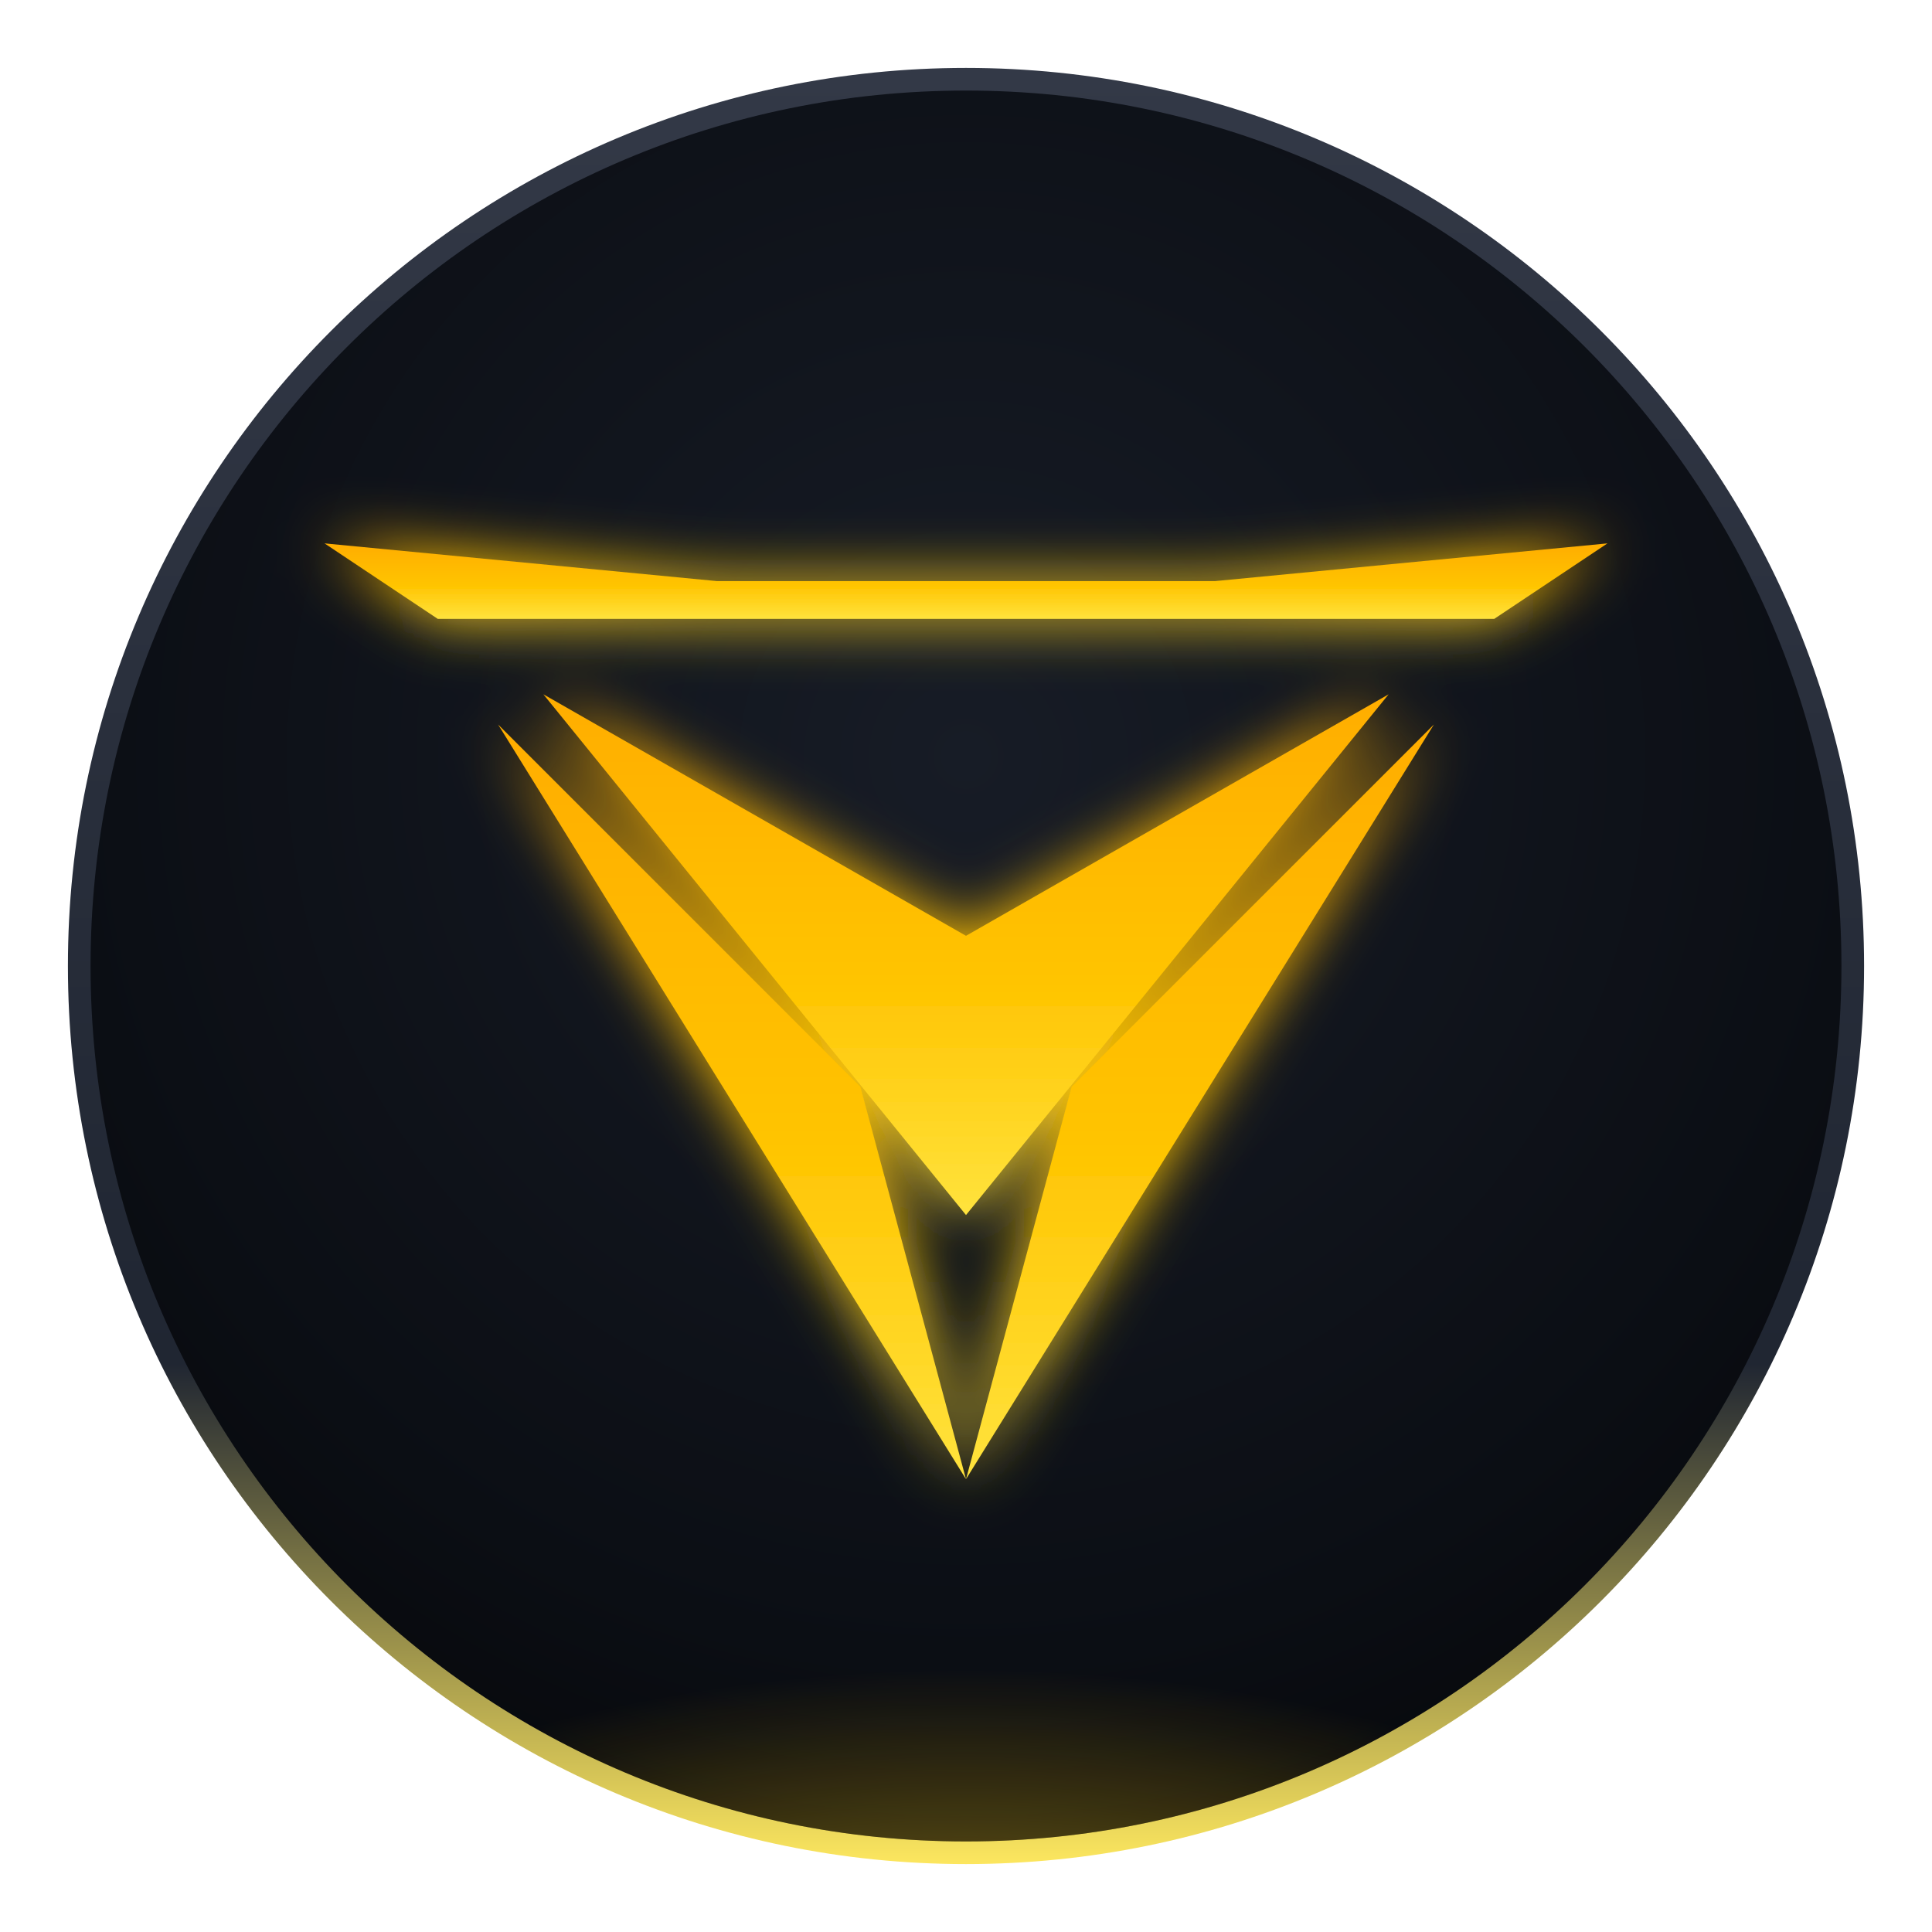
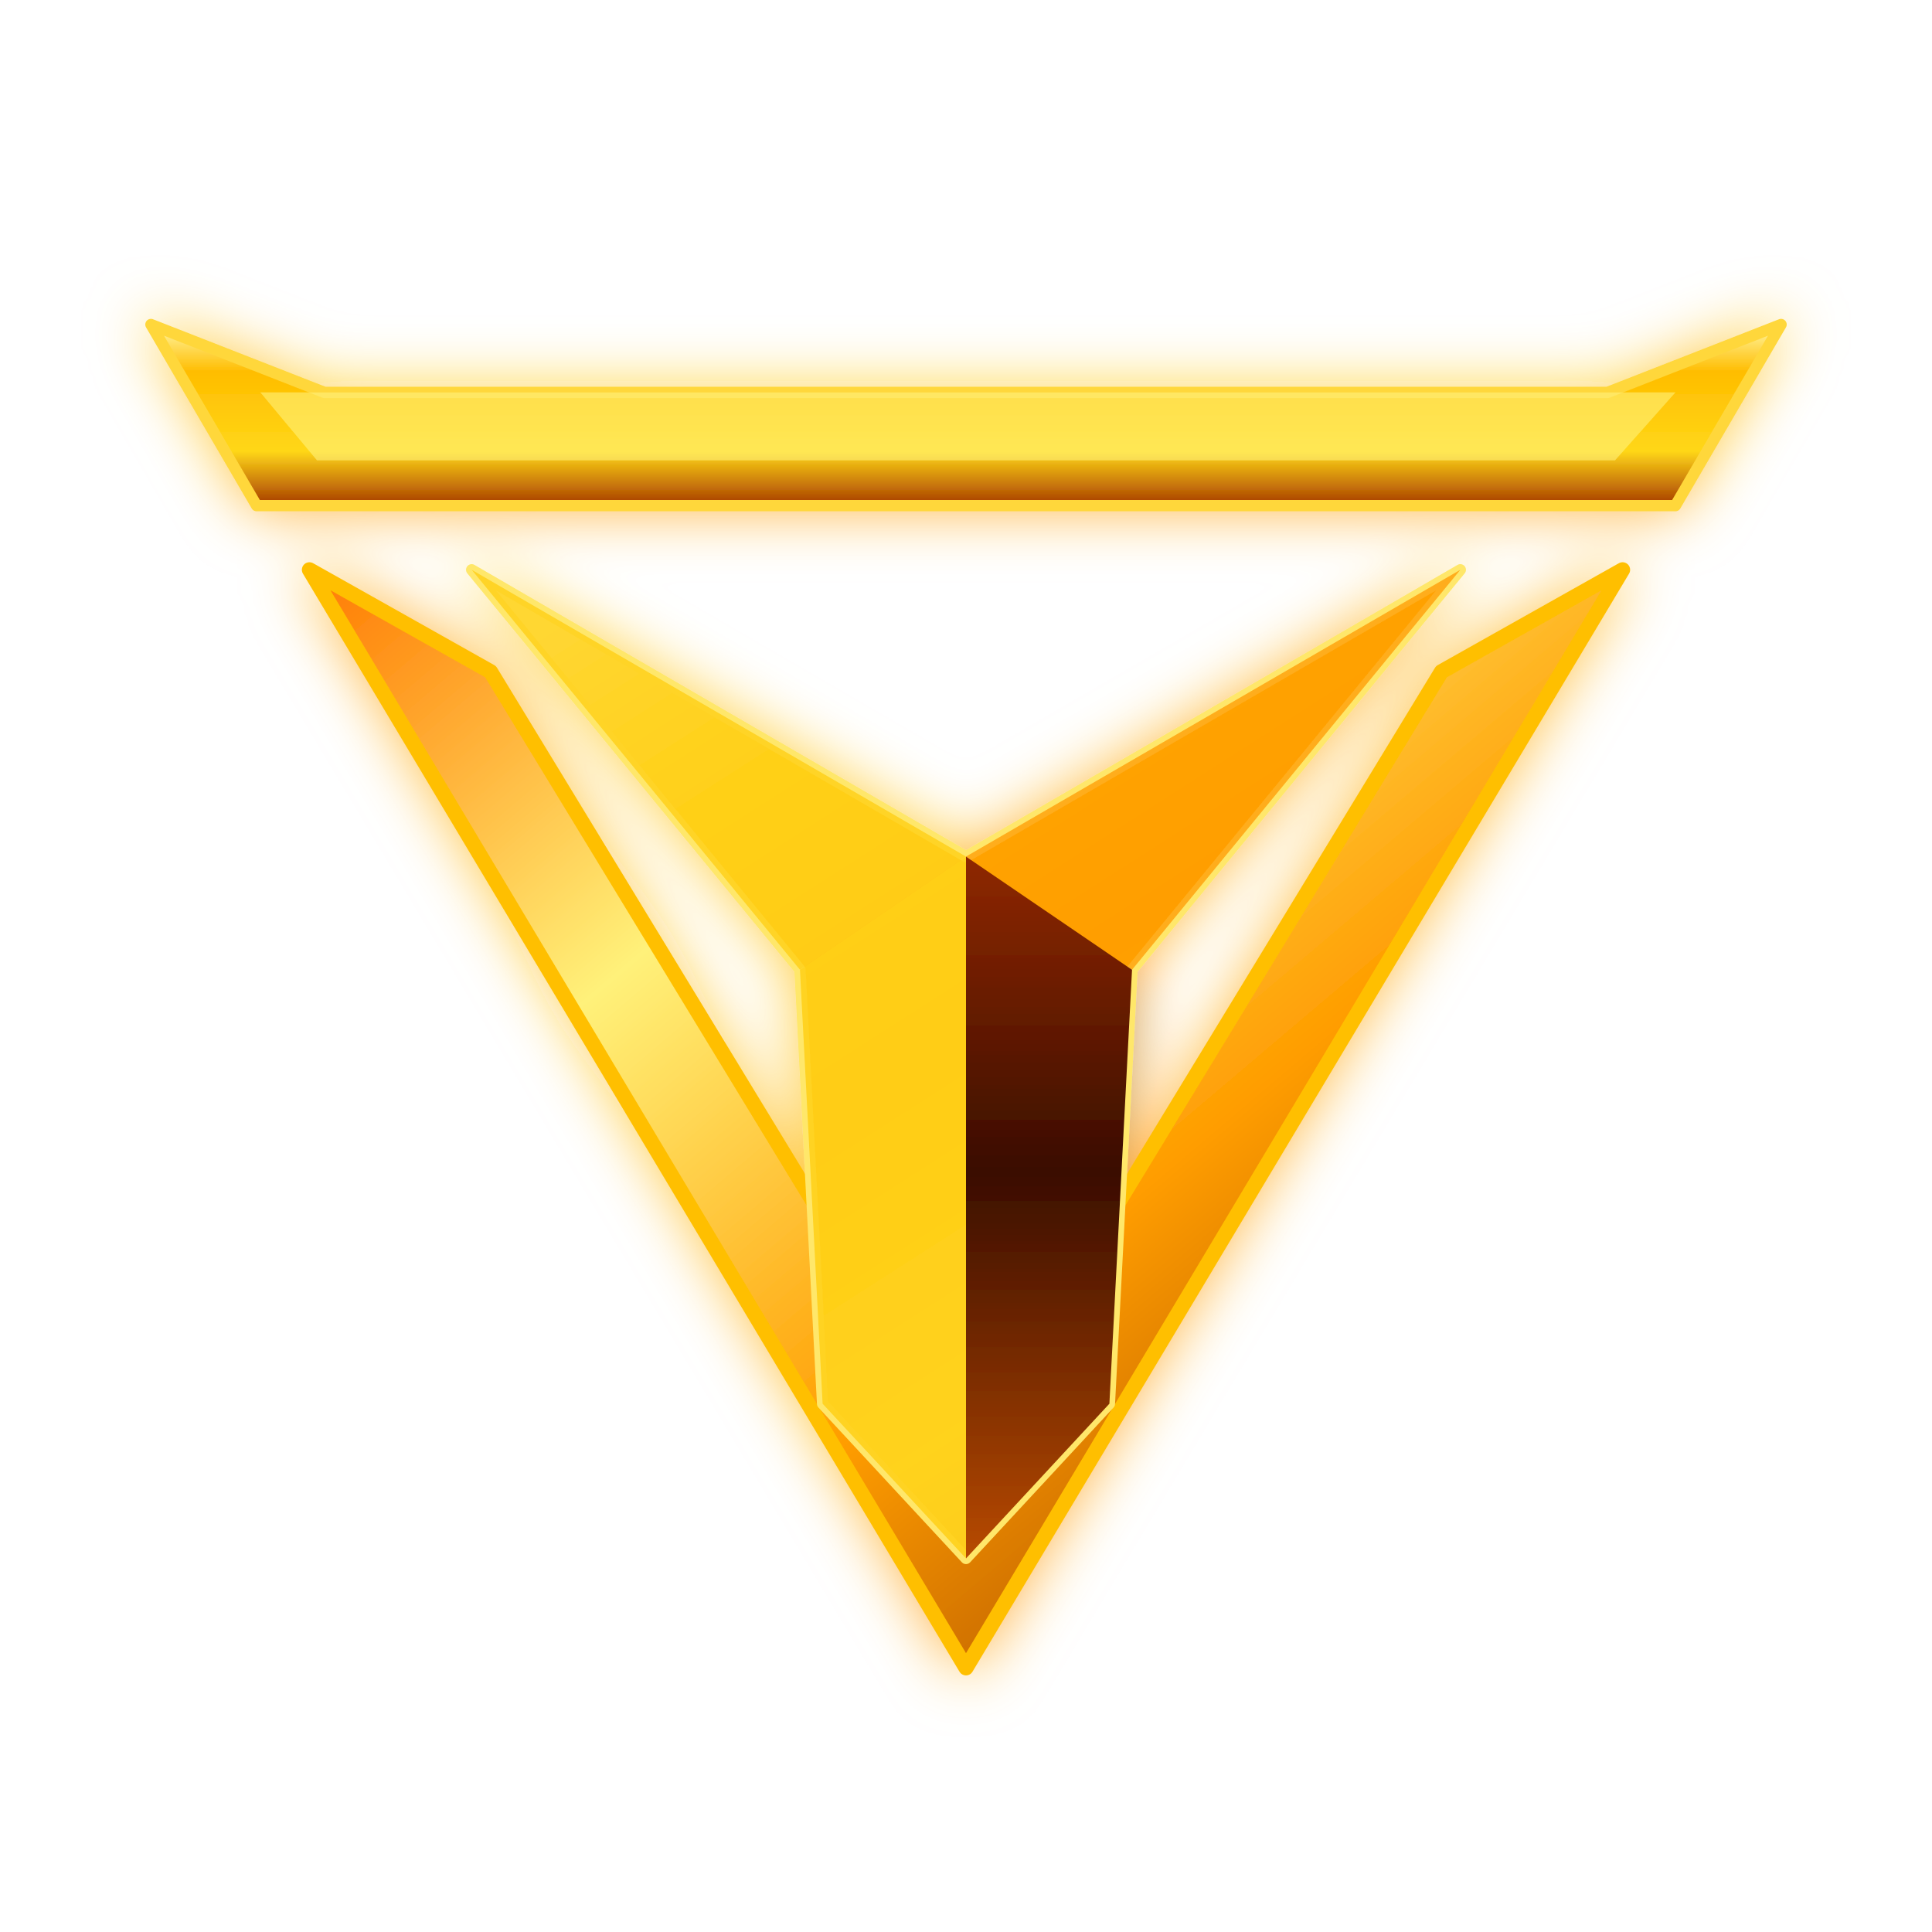
- <svg xmlns="http://www.w3.org/2000/svg" viewBox="0 0 256 256" role="img" aria-labelledby="title desc">
+ <svg xmlns="http://www.w3.org/2000/svg" viewBox="0 0 512 512" role="img" aria-labelledby="title desc">
  <defs>
-     <radialGradient id="surface" cx="50%" cy="38%" r="72%">
-       <stop offset="0" stop-color="#171c26" />
-       <stop offset="0.72" stop-color="#0b0e14" />
-       <stop offset="1" stop-color="#050608" />
-     </radialGradient>
-     <linearGradient id="rim" x1="50%" y1="0" x2="50%" y2="100%">
-       <stop offset="0" stop-color="#333947" />
-       <stop offset="0.72" stop-color="#202632" />
-       <stop offset="1" stop-color="#ffe95f" />
+     <linearGradient id="gold-face" x1=".18" y1="0" x2=".82" y2="1">
+       <stop offset="0" stop-color="#fff7a8" />
+       <stop offset=".18" stop-color="#ffd51f" />
+       <stop offset=".48" stop-color="#ffad00" />
+       <stop offset=".76" stop-color="#ffe735" />
+       <stop offset="1" stop-color="#c85b00" />
    </linearGradient>
-     <linearGradient id="gold" x1="50%" y1="0" x2="50%" y2="100%">
-       <stop offset="0" stop-color="#ffad00" />
-       <stop offset="0.55" stop-color="#ffc400" />
-       <stop offset="1" stop-color="#ffe33d" />
+     <linearGradient id="gold-edge" x1="0" y1="0" x2="1" y2="1">
+       <stop offset="0" stop-color="#ff7a00" />
+       <stop offset=".3" stop-color="#fff17a" />
+       <stop offset=".6" stop-color="#ff9d00" />
+       <stop offset="1" stop-color="#7f2500" />
    </linearGradient>
-     <radialGradient id="floorGlow" cx="50%" cy="100%" r="58%">
-       <stop offset="0" stop-color="#ffe44d" stop-opacity="0.72" />
-       <stop offset="1" stop-color="#ffc400" stop-opacity="0" />
-     </radialGradient>
-     <filter id="glow" x="-40%" y="-40%" width="180%" height="180%">
-       <feGaussianBlur stdDeviation="4" result="blur" />
+     <linearGradient id="gold-bar" x1="0" y1="0" x2="0" y2="1">
+       <stop offset="0" stop-color="#fff7a8" />
+       <stop offset=".26" stop-color="#ffbd00" />
+       <stop offset=".7" stop-color="#ffd717" />
+       <stop offset="1" stop-color="#a63b00" />
+     </linearGradient>
+     <linearGradient id="shadow-metal" x1=".5" y1="0" x2=".5" y2="1">
+       <stop offset="0" stop-color="#8f2800" />
+       <stop offset=".45" stop-color="#3a0d00" />
+       <stop offset="1" stop-color="#b84a00" />
+     </linearGradient>
+     <filter id="outer-glow" x="-35%" y="-35%" width="170%" height="170%">
+       <feGaussianBlur in="SourceGraphic" stdDeviation="8" result="blur" />
+       <feColorMatrix in="blur" type="matrix" values="1 0 0 0 .3  0 .62 0 0 .1  0 0 .08 0 0  0 0 0 .72 0" result="amber" />
      <feMerge>
-         <feMergeNode in="blur" />
+         <feMergeNode in="amber" />
        <feMergeNode in="SourceGraphic" />
      </feMerge>
    </filter>
-     <clipPath id="disc">
-       <circle cx="128" cy="128" r="116" />
-     </clipPath>
  </defs>
-   <circle cx="128" cy="128" r="119" fill="url(#rim)" />
-   <circle cx="128" cy="128" r="116" fill="url(#surface)" />
-   <ellipse cx="128" cy="230" rx="104" ry="55" fill="url(#floorGlow)" clip-path="url(#disc)" />
-   <g fill="url(#gold)" filter="url(#glow)">
-     <path d="M43 72 58 82h140l15-10-52 5H95z" />
-     <path d="M72 92 128 124l56-32-56 69z" />
-     <path d="m66 96 62 100-14-52z" />
-     <path d="m190 96-62 100 14-52z" />
+   <g filter="url(#outer-glow)" stroke-linejoin="round">
+     <path d="M40 86 86 104h340l46-18-28 48H68Z" fill="url(#gold-bar)" stroke="#ffd73b" stroke-width="3" />
+     <path d="M82 151 256 442 430 151 382 178 256 385 130 178Z" fill="url(#gold-edge)" stroke="#ffbf00" stroke-width="4" />
+     <path d="M125 151 256 227 387 151 300 257 294 372 256 413 218 372 212 257Z" fill="url(#gold-face)" stroke="#ffe76b" stroke-width="3" />
+     <path d="M125 151 256 227 212 257Z" fill="#ffcf18" opacity=".82" />
+     <path d="M387 151 256 227 300 257Z" fill="#ff9900" opacity=".74" />
+     <path d="M256 227 300 257 294 372 256 413Z" fill="url(#shadow-metal)" />
+     <path d="M256 227 212 257 218 372 256 413Z" fill="#ffd01a" opacity=".9" />
+     <path d="M69 104h375l-16 18H84Z" fill="#fff483" opacity=".56" />
  </g>
</svg>
